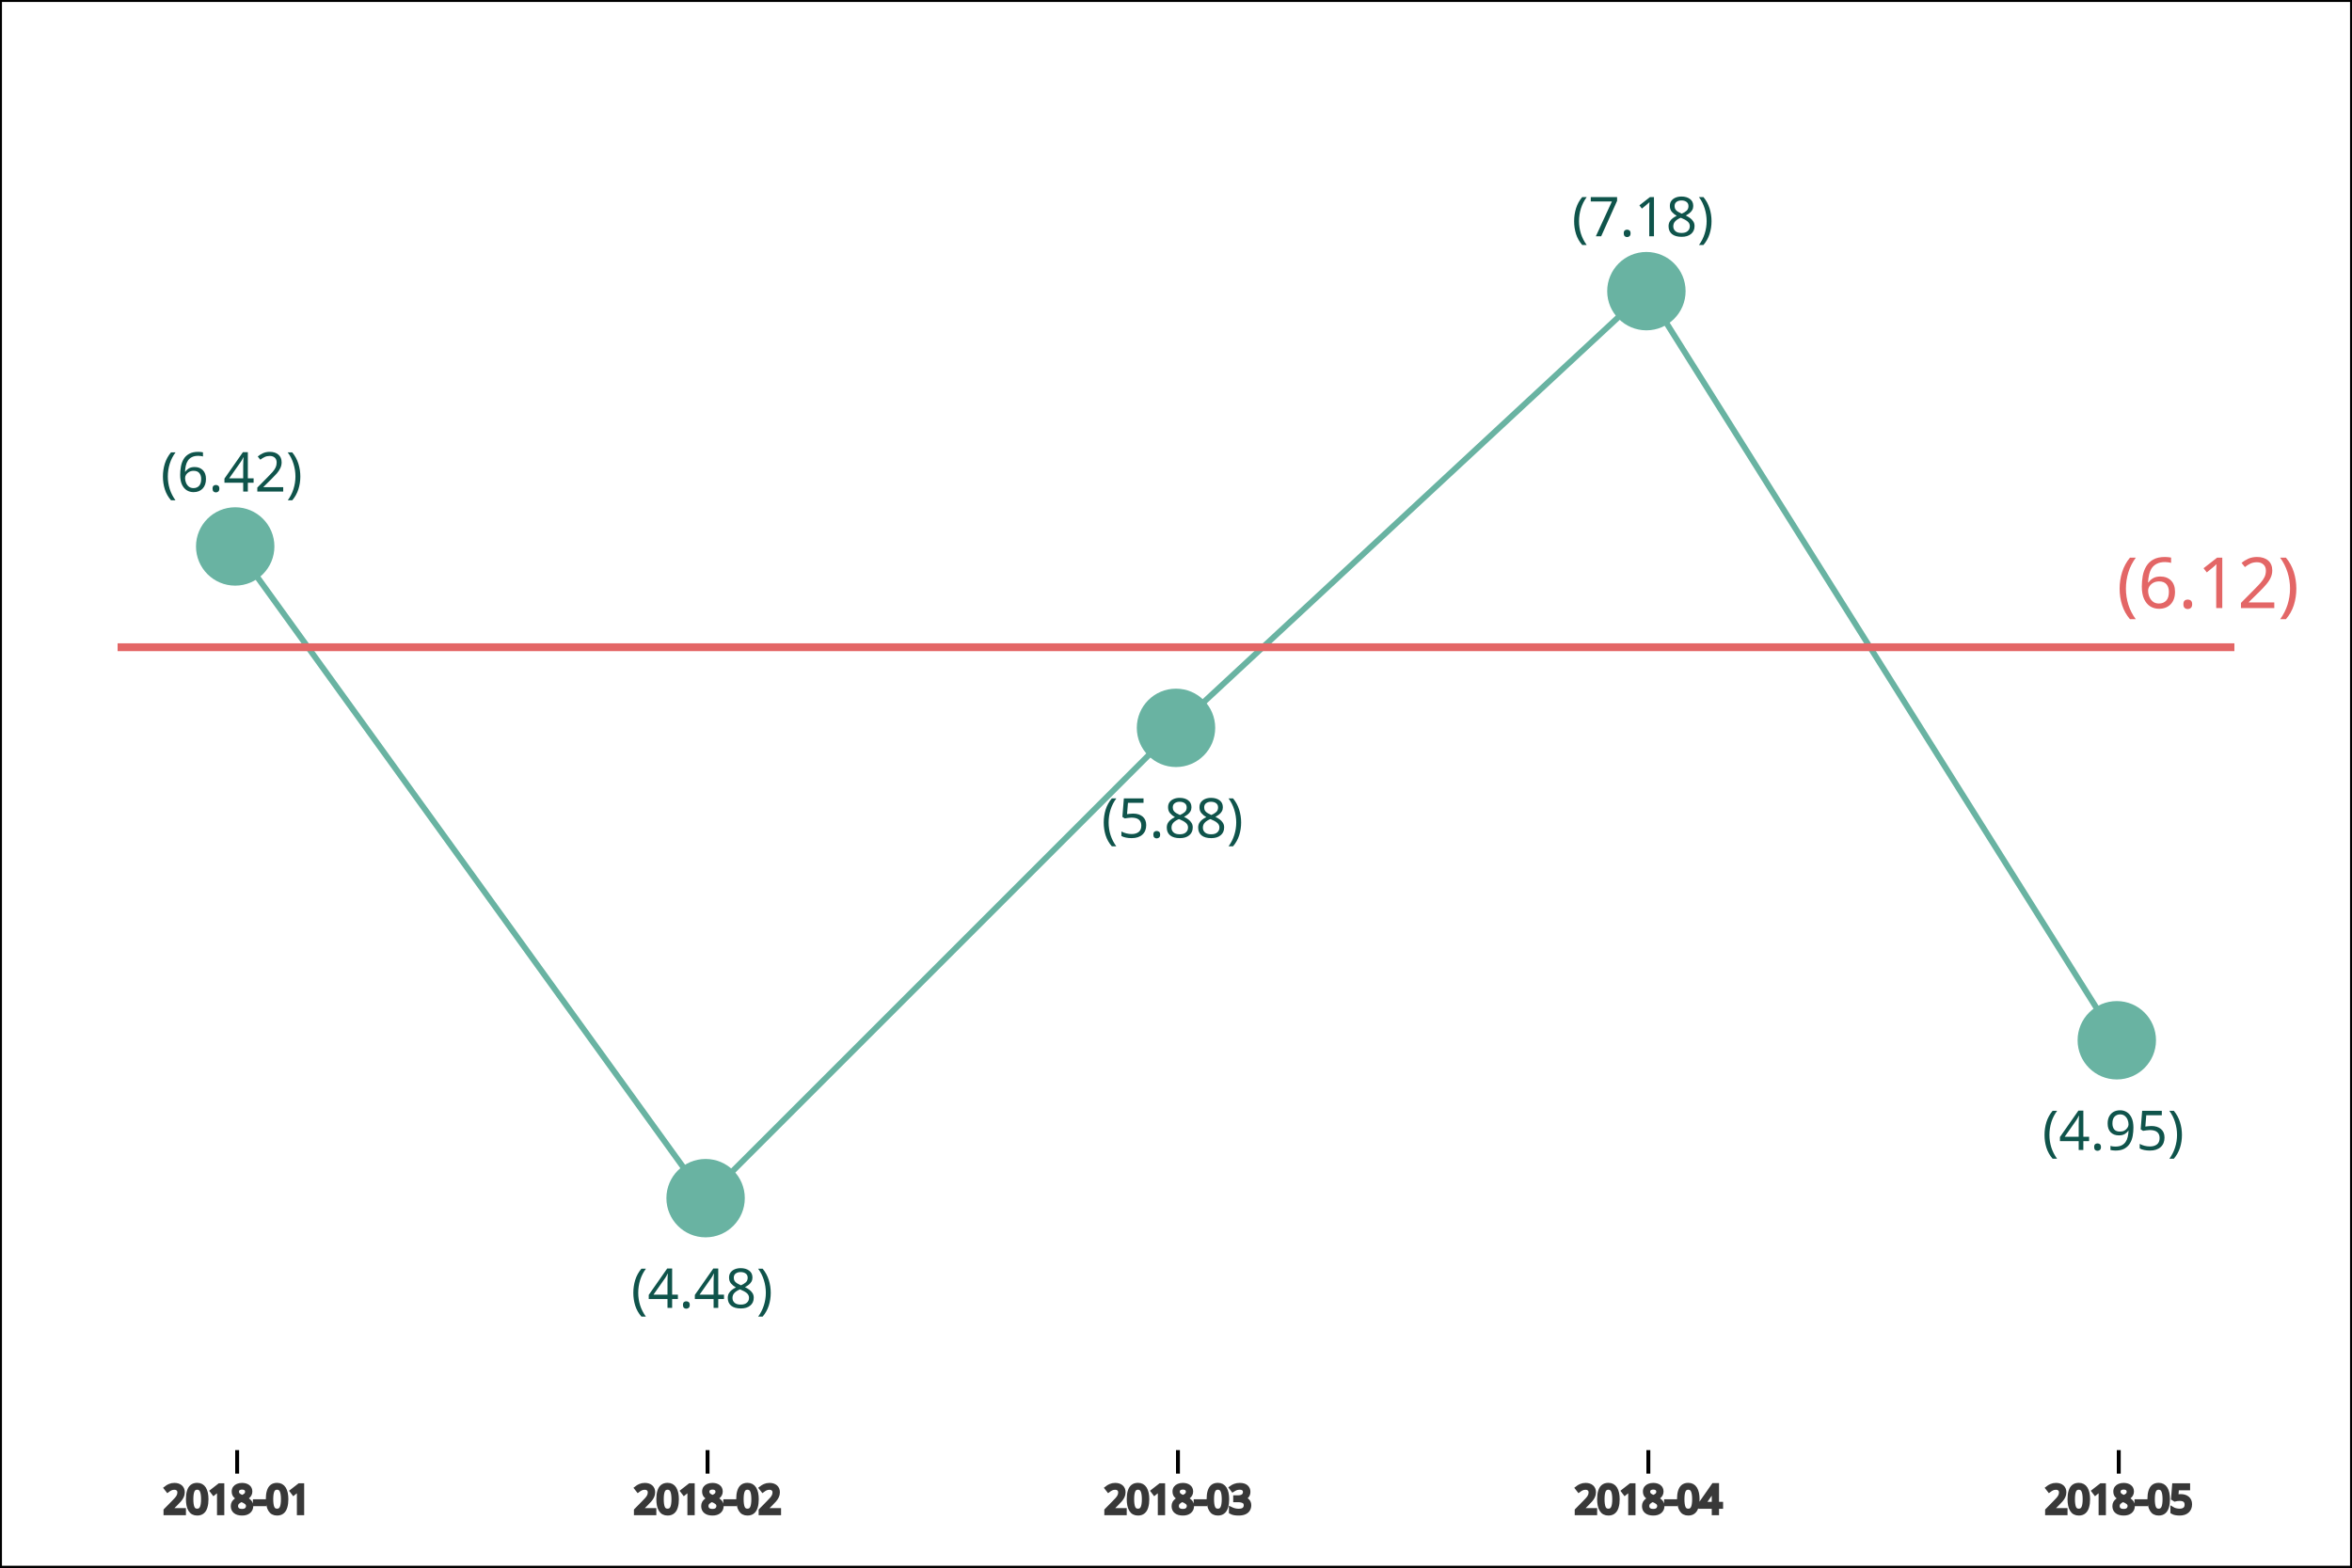
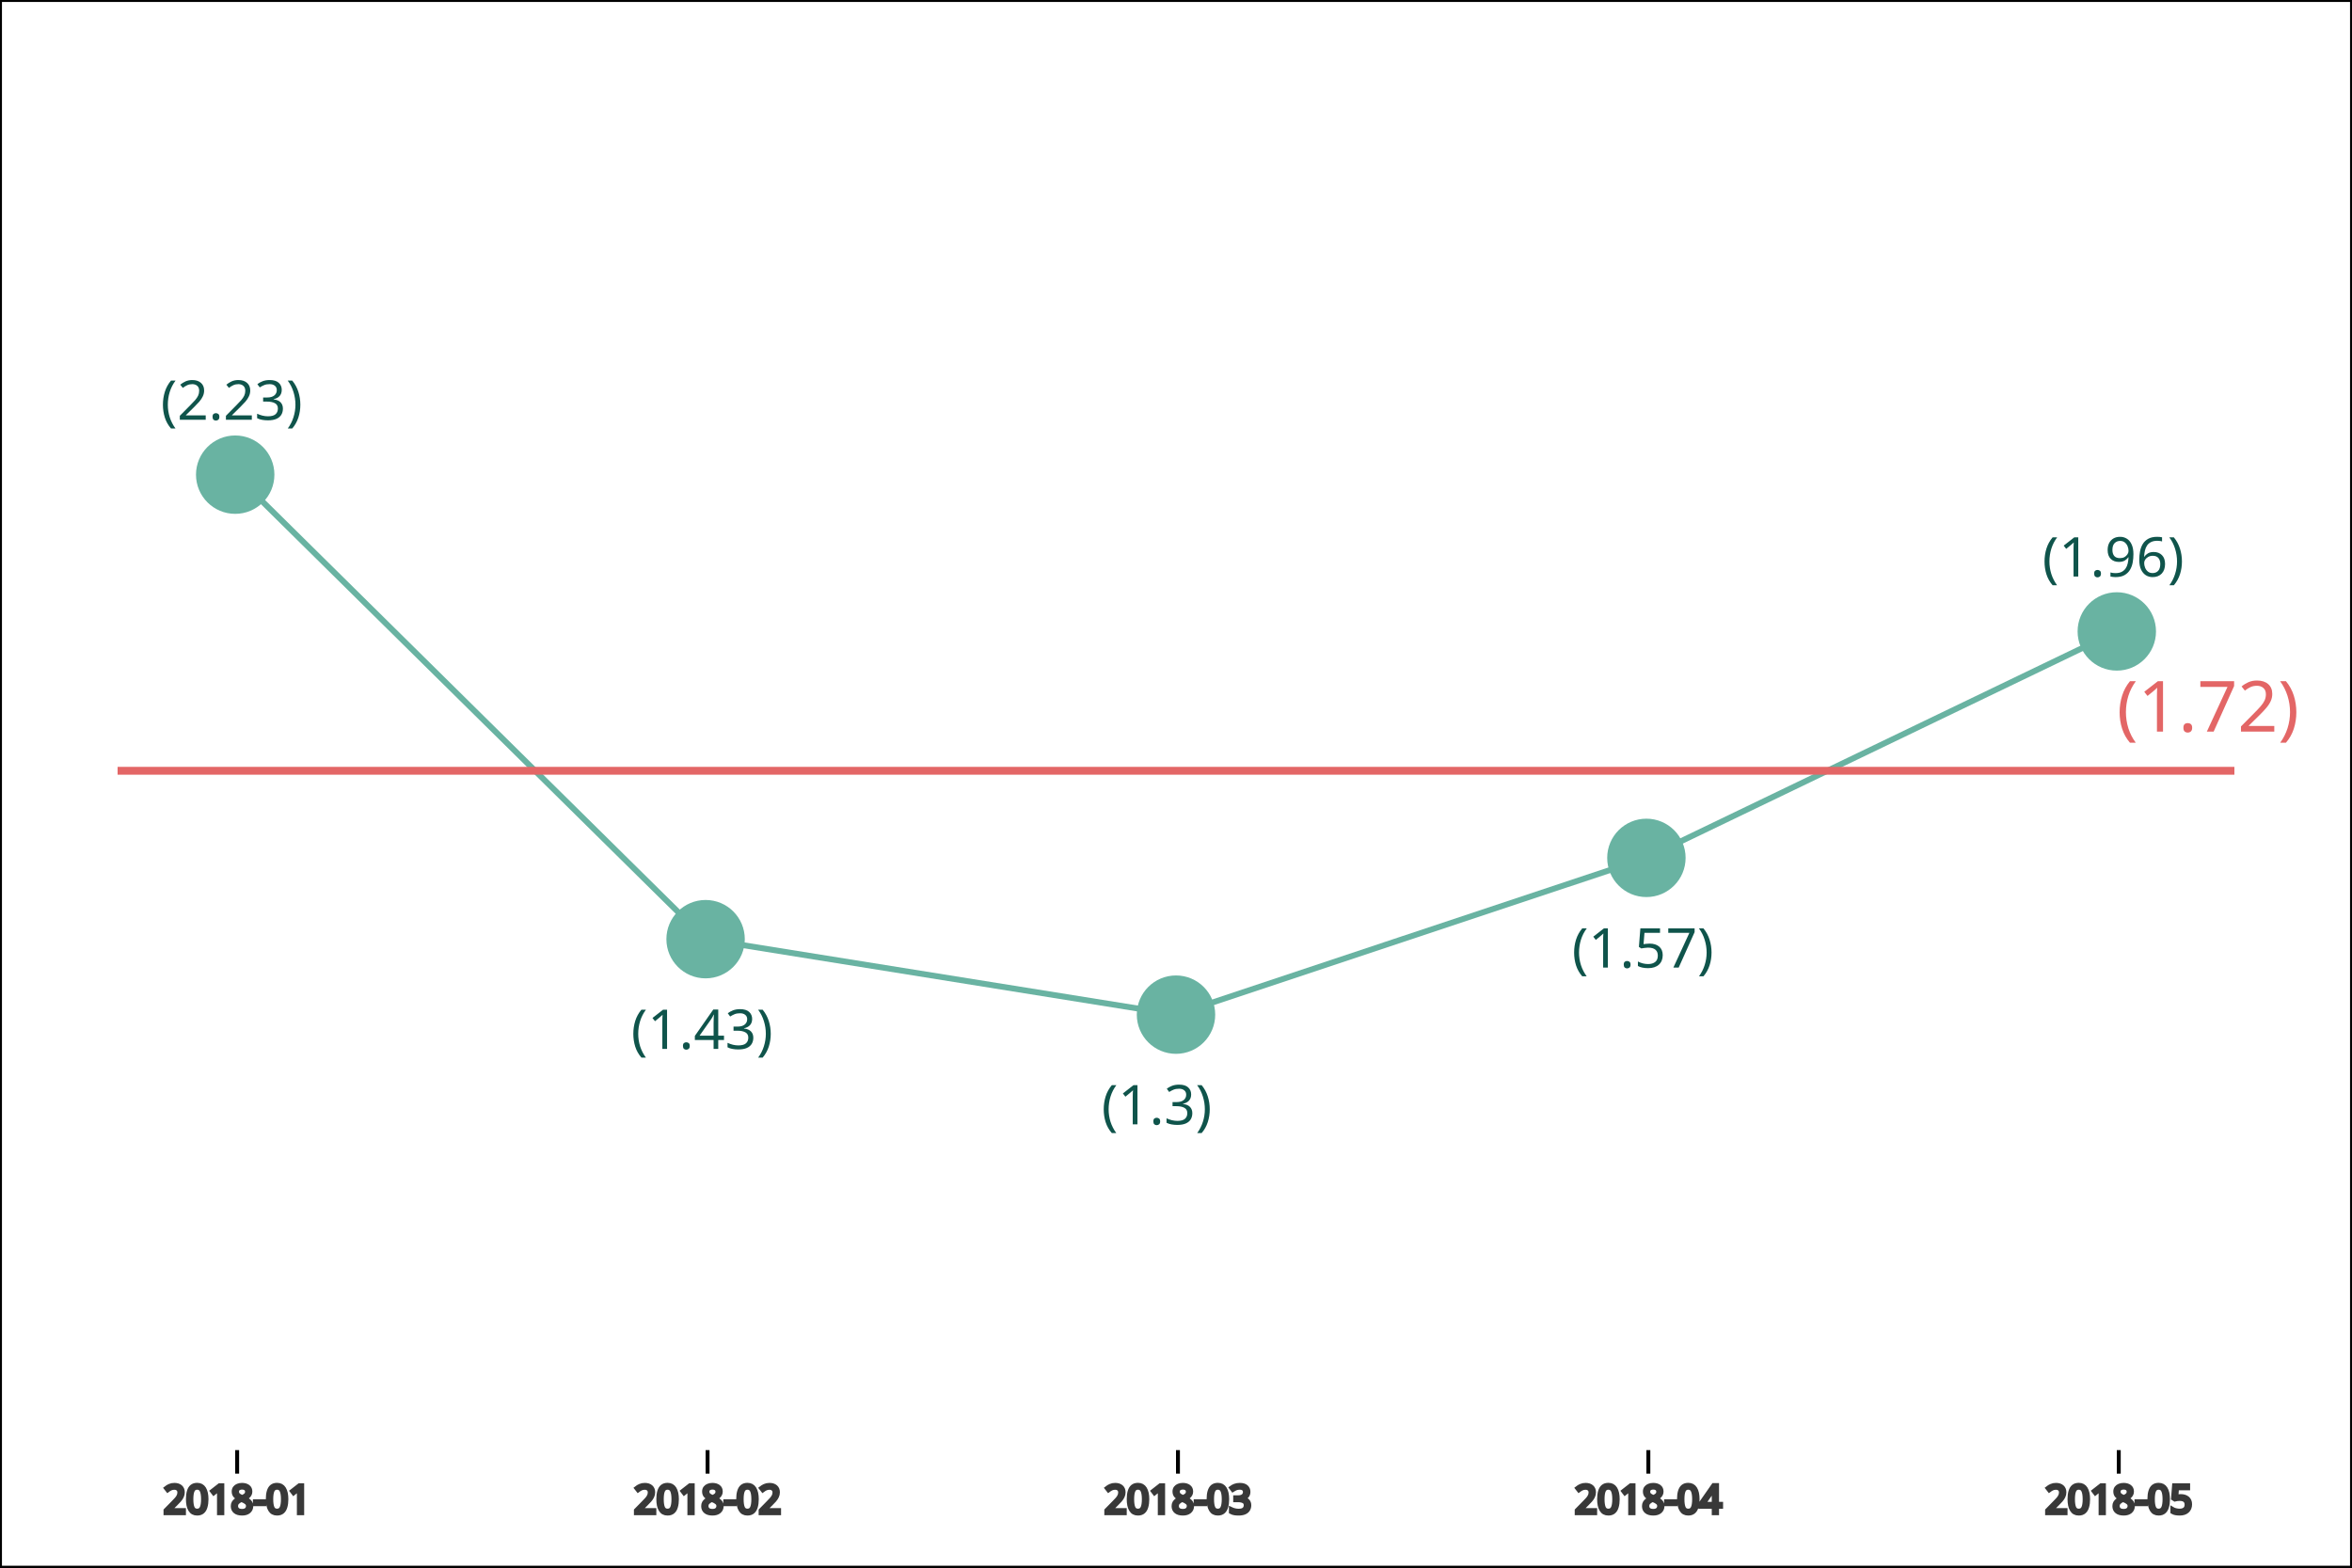
<svg xmlns="http://www.w3.org/2000/svg" width="600" height="400">
  <rect width="100%" height="100%" stroke="black" fill="white" />
  <g transform="translate(60,10)">
    <g transform="translate(0,360)" style="stroke: #383838;" fill="none" font-size="10" font-family="sans-serif" text-anchor="middle">
      <g class="tick" opacity="1" transform="translate(0.5,0)">
        <line stroke="currentColor" y2="6" />
        <text fill="currentColor" y="9" dy="0.71em">2018-01</text>
      </g>
      <g class="tick" opacity="1" transform="translate(120.5,0)">
        <line stroke="currentColor" y2="6" />
        <text fill="currentColor" y="9" dy="0.71em">2018-02</text>
      </g>
      <g class="tick" opacity="1" transform="translate(240.5,0)">
        <line stroke="currentColor" y2="6" />
        <text fill="currentColor" y="9" dy="0.71em">2018-03</text>
      </g>
      <g class="tick" opacity="1" transform="translate(360.5,0)">
        <line stroke="currentColor" y2="6" />
        <text fill="currentColor" y="9" dy="0.71em">2018-04</text>
      </g>
      <g class="tick" opacity="1" transform="translate(480.5,0)">
        <line stroke="currentColor" y2="6" />
        <text fill="currentColor" y="9" dy="0.71em">2018-05</text>
      </g>
    </g>
-     <path fill="none" stroke="#69b3a2" stroke-width="1.5" d="M0,129.429L120,295.714L240,175.714L360,64.286L480,255.429" />
+     <path fill="none" stroke="#69b3a2" stroke-width="1.5" d="M0,111.111L120,229.63L240,248.889L360,208.889L480,151.111" />
    <g>
-       <circle cx="0" cy="129.429" r="10" fill="#69b3a2" />
-       <circle cx="120" cy="295.714" r="10" fill="#69b3a2" />
-       <circle cx="240" cy="175.714" r="10" fill="#69b3a2" />
-       <circle cx="360" cy="64.286" r="10" fill="#69b3a2" />
-       <circle cx="480" cy="255.429" r="10" fill="#69b3a2" />
+       <circle cx="0" cy="111.111" r="10" fill="#69b3a2" />
+       <circle cx="120" cy="229.63" r="10" fill="#69b3a2" />
+       <circle cx="240" cy="248.889" r="10" fill="#69b3a2" />
+       <circle cx="360" cy="208.889" r="10" fill="#69b3a2" />
+       <circle cx="480" cy="151.111" r="10" fill="#69b3a2" />
    </g>
-     <path fill="none" stroke="#e36666" stroke-width="2" d="M-30,155.143L510,155.143" />
-     <text font-family="sans-serif" font-size="14px" fill="#0f544b" x="-19" y="115.429">(6.42)</text>
-     <text font-family="sans-serif" font-size="14px" fill="#0f544b" x="101" y="323.714">(4.48)</text>
-     <text font-family="sans-serif" font-size="14px" fill="#0f544b" x="221" y="203.714">(5.88)</text>
-     <text font-family="sans-serif" font-size="14px" fill="#0f544b" x="341" y="50.286">(7.18)</text>
-     <text font-family="sans-serif" font-size="14px" fill="#0f544b" x="461" y="283.429">(4.95)</text>
-     <text font-family="sans-serif" font-size="18px" fill="#e36666" x="480" y="145.143">(6.12)</text>
+     <path fill="none" stroke="#e36666" stroke-width="2" d="M-30,186.667L510,186.667" />
+     <text font-family="sans-serif" font-size="14px" fill="#0f544b" x="-19" y="97.111">(2.23)</text>
+     <text font-family="sans-serif" font-size="14px" fill="#0f544b" x="101" y="257.63">(1.43)</text>
+     <text font-family="sans-serif" font-size="14px" fill="#0f544b" x="221" y="276.889">(1.3)</text>
+     <text font-family="sans-serif" font-size="14px" fill="#0f544b" x="341" y="236.889">(1.57)</text>
+     <text font-family="sans-serif" font-size="14px" fill="#0f544b" x="461" y="137.111">(1.96)</text>
+     <text font-family="sans-serif" font-size="18px" fill="#e36666" x="480" y="176.667">(1.72)</text>
  </g>
</svg>
